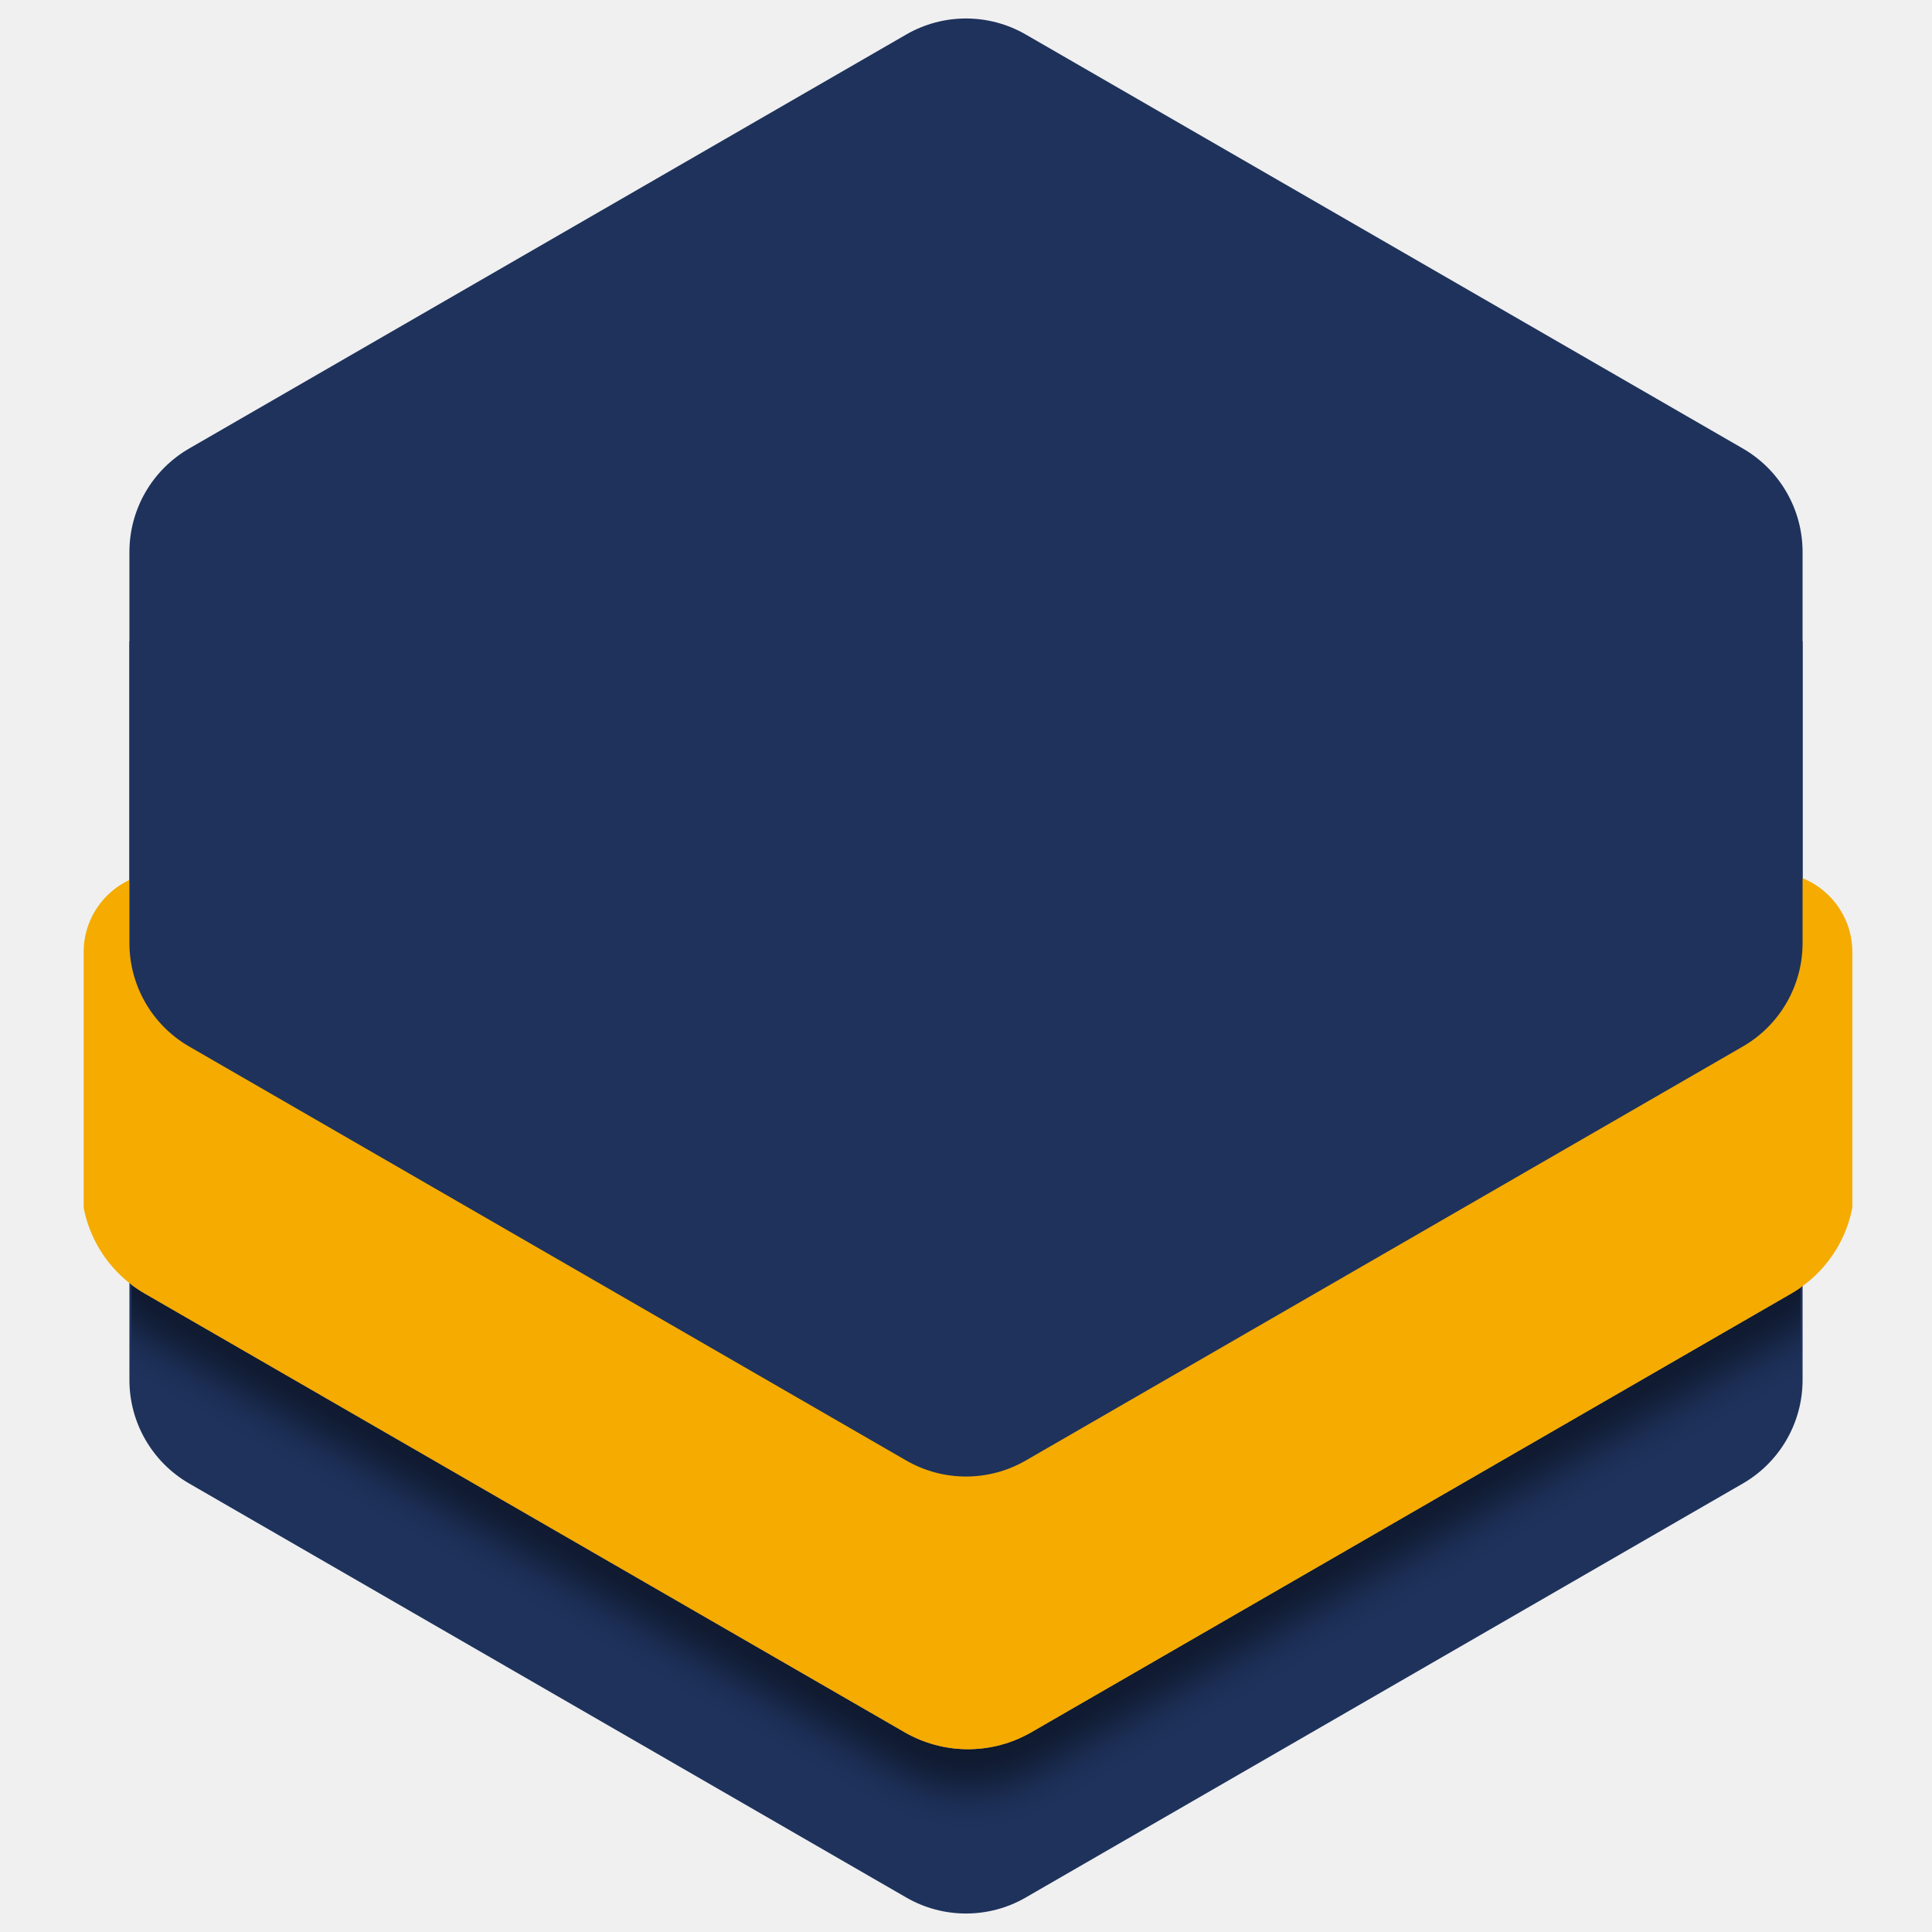
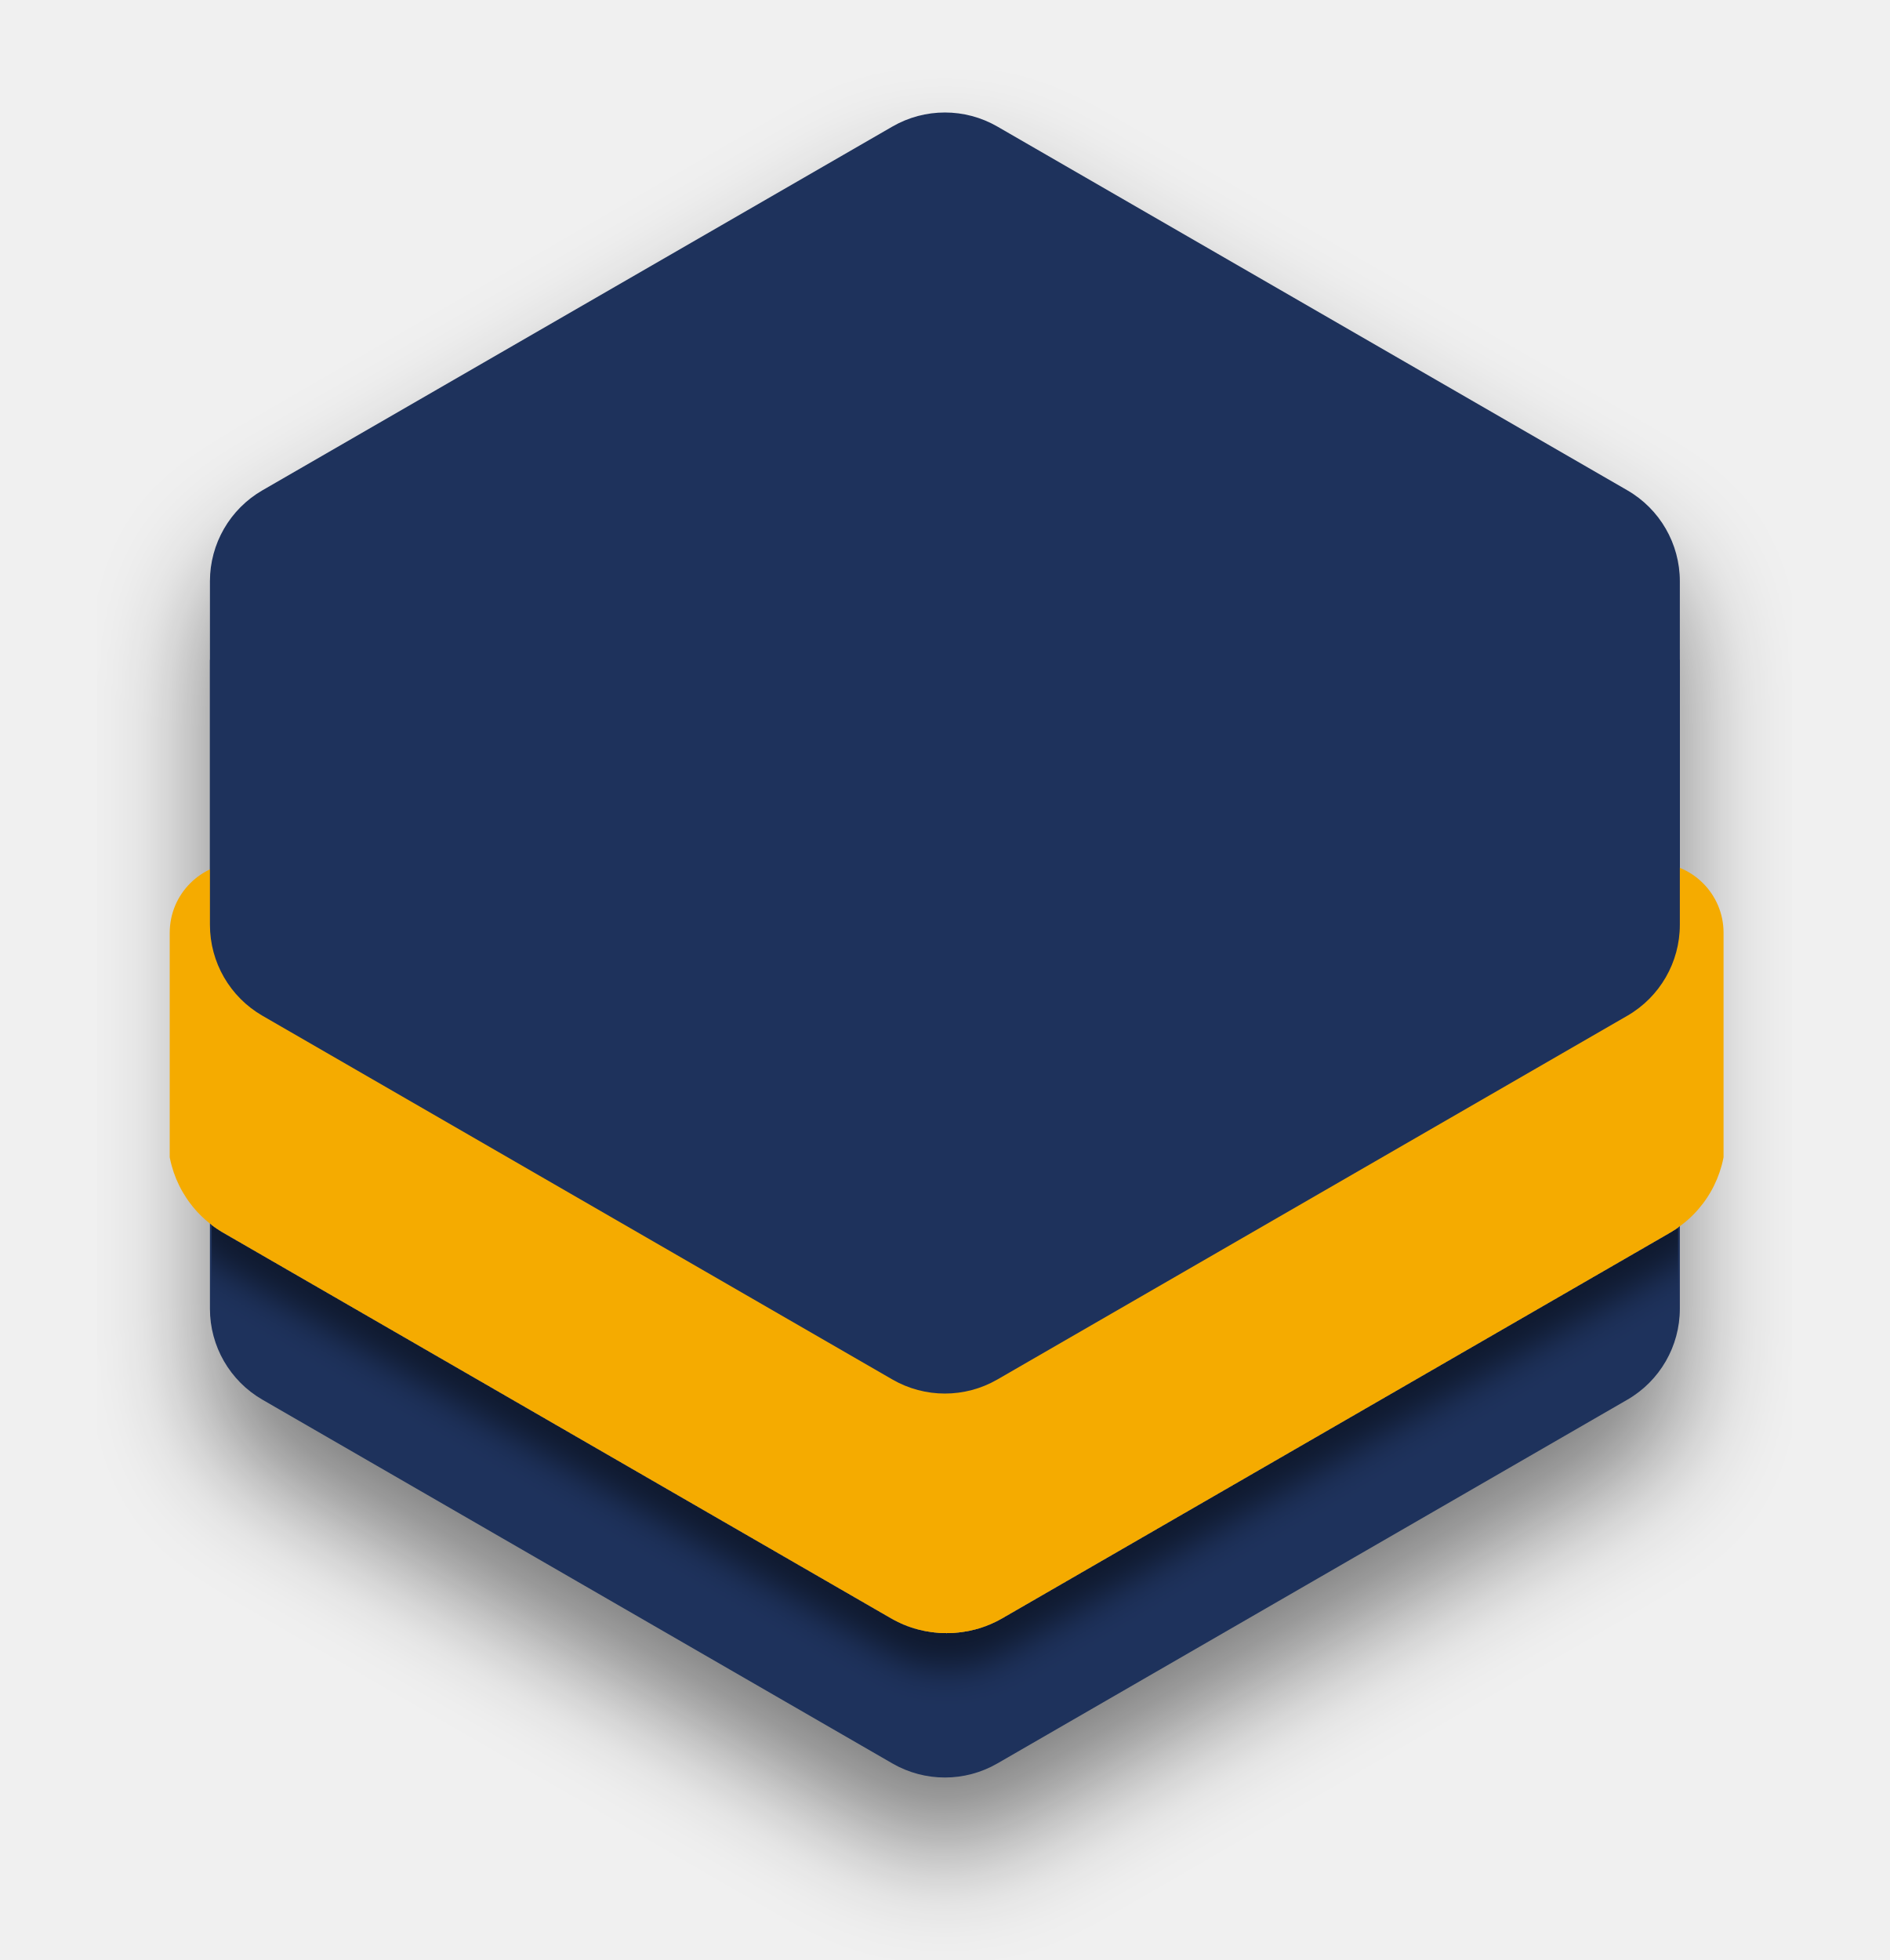
- <svg xmlns="http://www.w3.org/2000/svg" width="485" height="485" viewBox="0 0 485 485" fill="none">
-   <path d="M227.5 8.66C236.782 3.301 248.218 3.301 257.5 8.66L437.511 112.59C446.793 117.949 452.511 127.853 452.511 138.571V346.429C452.511 357.147 446.793 367.051 437.511 372.41L257.5 476.34C248.218 481.699 236.782 481.699 227.5 476.34L47.489 372.41C38.207 367.051 32.489 357.147 32.489 346.429V138.571C32.489 127.853 38.207 117.949 47.489 112.59L227.5 8.66Z" fill="#1E325C" />
+ <svg xmlns="http://www.w3.org/2000/svg" width="540" height="560" viewBox="0 0 540 560" fill="none">
+   <g filter="url(#filter0_d_1105_93512)">
+     <path d="M255 36.16C264.282 30.801 275.718 30.801 285 36.16L465.011 140.09C474.293 145.449 480.011 155.353 480.011 166.071V373.929C480.011 384.647 474.293 394.551 465.011 399.91L285 503.84C275.718 509.199 264.282 509.199 255 503.84L74.989 399.91C65.707 394.551 59.989 384.647 59.989 373.929V166.071C59.989 155.353 65.707 145.449 74.989 140.09L255 36.16Z" fill="#1E325C" />
+   </g>
  <g clip-path="url(#clip0_1105_93512)">
-     <g filter="url(#filter0_d_1105_93512)">
-       <path d="M227.103 -60.803C236.94 -66.483 249.06 -66.483 258.897 -60.803L449.672 49.341C459.509 55.02 465.569 65.516 465.569 76.875V297.163C465.569 308.521 459.509 319.017 449.672 324.697L258.897 434.841C249.06 440.52 236.94 440.52 227.103 434.841L36.328 324.697C26.491 319.017 20.431 308.521 20.431 297.163V76.875C20.431 65.516 26.491 55.02 36.328 49.341L227.103 -60.803Z" fill="#F5AB00" />
+     <g filter="url(#filter1_d_1105_93512)">
+       <path d="M254.603 -33.303C264.44 -38.983 276.56 -38.983 286.397 -33.303L477.172 76.841C487.009 82.52 493.069 93.016 493.069 104.375V324.663C493.069 336.021 487.009 346.517 477.172 352.197L286.397 462.341C276.56 468.02 264.44 468.02 254.603 462.341L63.828 352.197C53.991 346.517 47.931 336.021 47.931 324.663V104.375C47.931 93.016 53.991 82.52 63.828 76.841L254.603 -33.303Z" fill="#F5AB00" />
    </g>
  </g>
  <g clip-path="url(#clip1_1105_93512)">
-     <path d="M227.103 -60.803C236.94 -66.483 249.06 -66.483 258.897 -60.803L449.672 49.341C459.509 55.02 465.569 65.516 465.569 76.875V297.163C465.569 308.521 459.509 319.017 449.672 324.697L258.897 434.841C249.06 440.52 236.94 440.52 227.103 434.841L36.328 324.697C26.491 319.017 20.431 308.521 20.431 297.163V76.875C20.431 65.516 26.491 55.02 36.328 49.341L227.103 -60.803Z" fill="#F5AB00" />
+     <path d="M254.603 -33.303C264.44 -38.983 276.56 -38.983 286.397 -33.303L477.172 76.841C487.009 82.52 493.069 93.016 493.069 104.375V324.663C493.069 336.021 487.009 346.517 477.172 352.197L286.397 462.341C276.56 468.02 264.44 468.02 254.603 462.341L63.828 352.197C53.991 346.517 47.931 336.021 47.931 324.663V104.375C47.931 93.016 53.991 82.52 63.828 76.841L254.603 -33.303Z" fill="#F5AB00" />
  </g>
  <g clip-path="url(#clip2_1105_93512)">
-     <path d="M227.5 -101.041C236.782 -106.4 248.218 -106.4 257.5 -101.041L437.511 2.889C446.793 8.248 452.511 18.152 452.511 28.87V236.729C452.511 247.447 446.793 257.35 437.511 262.709L257.5 366.639C248.218 371.998 236.782 371.998 227.5 366.639L47.489 262.709C38.207 257.35 32.489 247.447 32.489 236.729V28.87C32.489 18.152 38.207 8.248 47.489 2.889L227.5 -101.041Z" fill="#1E325C" />
+     <path d="M255 -73.541C264.282 -78.9 275.718 -78.9 285 -73.541L465.011 30.389C474.293 35.748 480.011 45.652 480.011 56.37V264.229C480.011 274.947 474.293 284.85 465.011 290.209L285 394.139C275.718 399.498 264.282 399.498 255 394.139L74.989 290.209C65.707 284.85 59.989 274.947 59.989 264.229V56.37C59.989 45.652 65.707 35.748 74.989 30.389L255 -73.541Z" fill="#1E325C" />
  </g>
  <defs>
-     <filter id="filter0_d_1105_93512" x="10.431" y="-65.063" width="465.137" height="524.163" filterUnits="userSpaceOnUse" color-interpolation-filters="sRGB">
+     <filter id="filter0_d_1105_93512" x="27.989" y="20.141" width="484.022" height="539.718" filterUnits="userSpaceOnUse" color-interpolation-filters="sRGB">
+       <feFlood flood-opacity="0" result="BackgroundImageFix" />
+       <feColorMatrix in="SourceAlpha" type="matrix" values="0 0 0 0 0 0 0 0 0 0 0 0 0 0 0 0 0 0 127 0" result="hardAlpha" />
+       <feOffset dy="20" />
+       <feGaussianBlur stdDeviation="16" />
+       <feColorMatrix type="matrix" values="0 0 0 0 0 0 0 0 0 0 0 0 0 0 0 0 0 0 0.48 0" />
+       <feBlend mode="normal" in2="BackgroundImageFix" result="effect1_dropShadow_1105_93512" />
+       <feBlend mode="normal" in="SourceGraphic" in2="effect1_dropShadow_1105_93512" result="shape" />
+     </filter>
+     <filter id="filter1_d_1105_93512" x="37.931" y="-37.563" width="465.137" height="524.163" filterUnits="userSpaceOnUse" color-interpolation-filters="sRGB">
      <feFlood flood-opacity="0" result="BackgroundImageFix" />
      <feColorMatrix in="SourceAlpha" type="matrix" values="0 0 0 0 0 0 0 0 0 0 0 0 0 0 0 0 0 0 127 0" result="hardAlpha" />
      <feOffset dy="10" />
      <feGaussianBlur stdDeviation="5" />
      <feComposite in2="hardAlpha" operator="out" />
      <feColorMatrix type="matrix" values="0 0 0 0 0 0 0 0 0 0 0 0 0 0 0 0 0 0 0.5 0" />
      <feBlend mode="normal" in2="BackgroundImageFix" result="effect1_dropShadow_1105_93512" />
      <feBlend mode="normal" in="SourceGraphic" in2="effect1_dropShadow_1105_93512" result="shape" />
    </filter>
    <clipPath id="clip0_1105_93512">
-       <rect x="33" y="172" width="419" height="292" rx="20" fill="white" />
+       <rect x="60.5" y="199.5" width="419" height="292" rx="20" fill="white" />
    </clipPath>
    <clipPath id="clip1_1105_93512">
-       <rect x="21" y="219" width="444" height="232" rx="20" fill="white" />
+       <rect x="48.5" y="246.5" width="444" height="232" rx="20" fill="white" />
    </clipPath>
    <clipPath id="clip2_1105_93512">
-       <rect y="161" width="485" height="214" rx="20" fill="white" />
+       <rect x="27.5" y="188.5" width="485" height="214" rx="20" fill="white" />
    </clipPath>
  </defs>
</svg>
